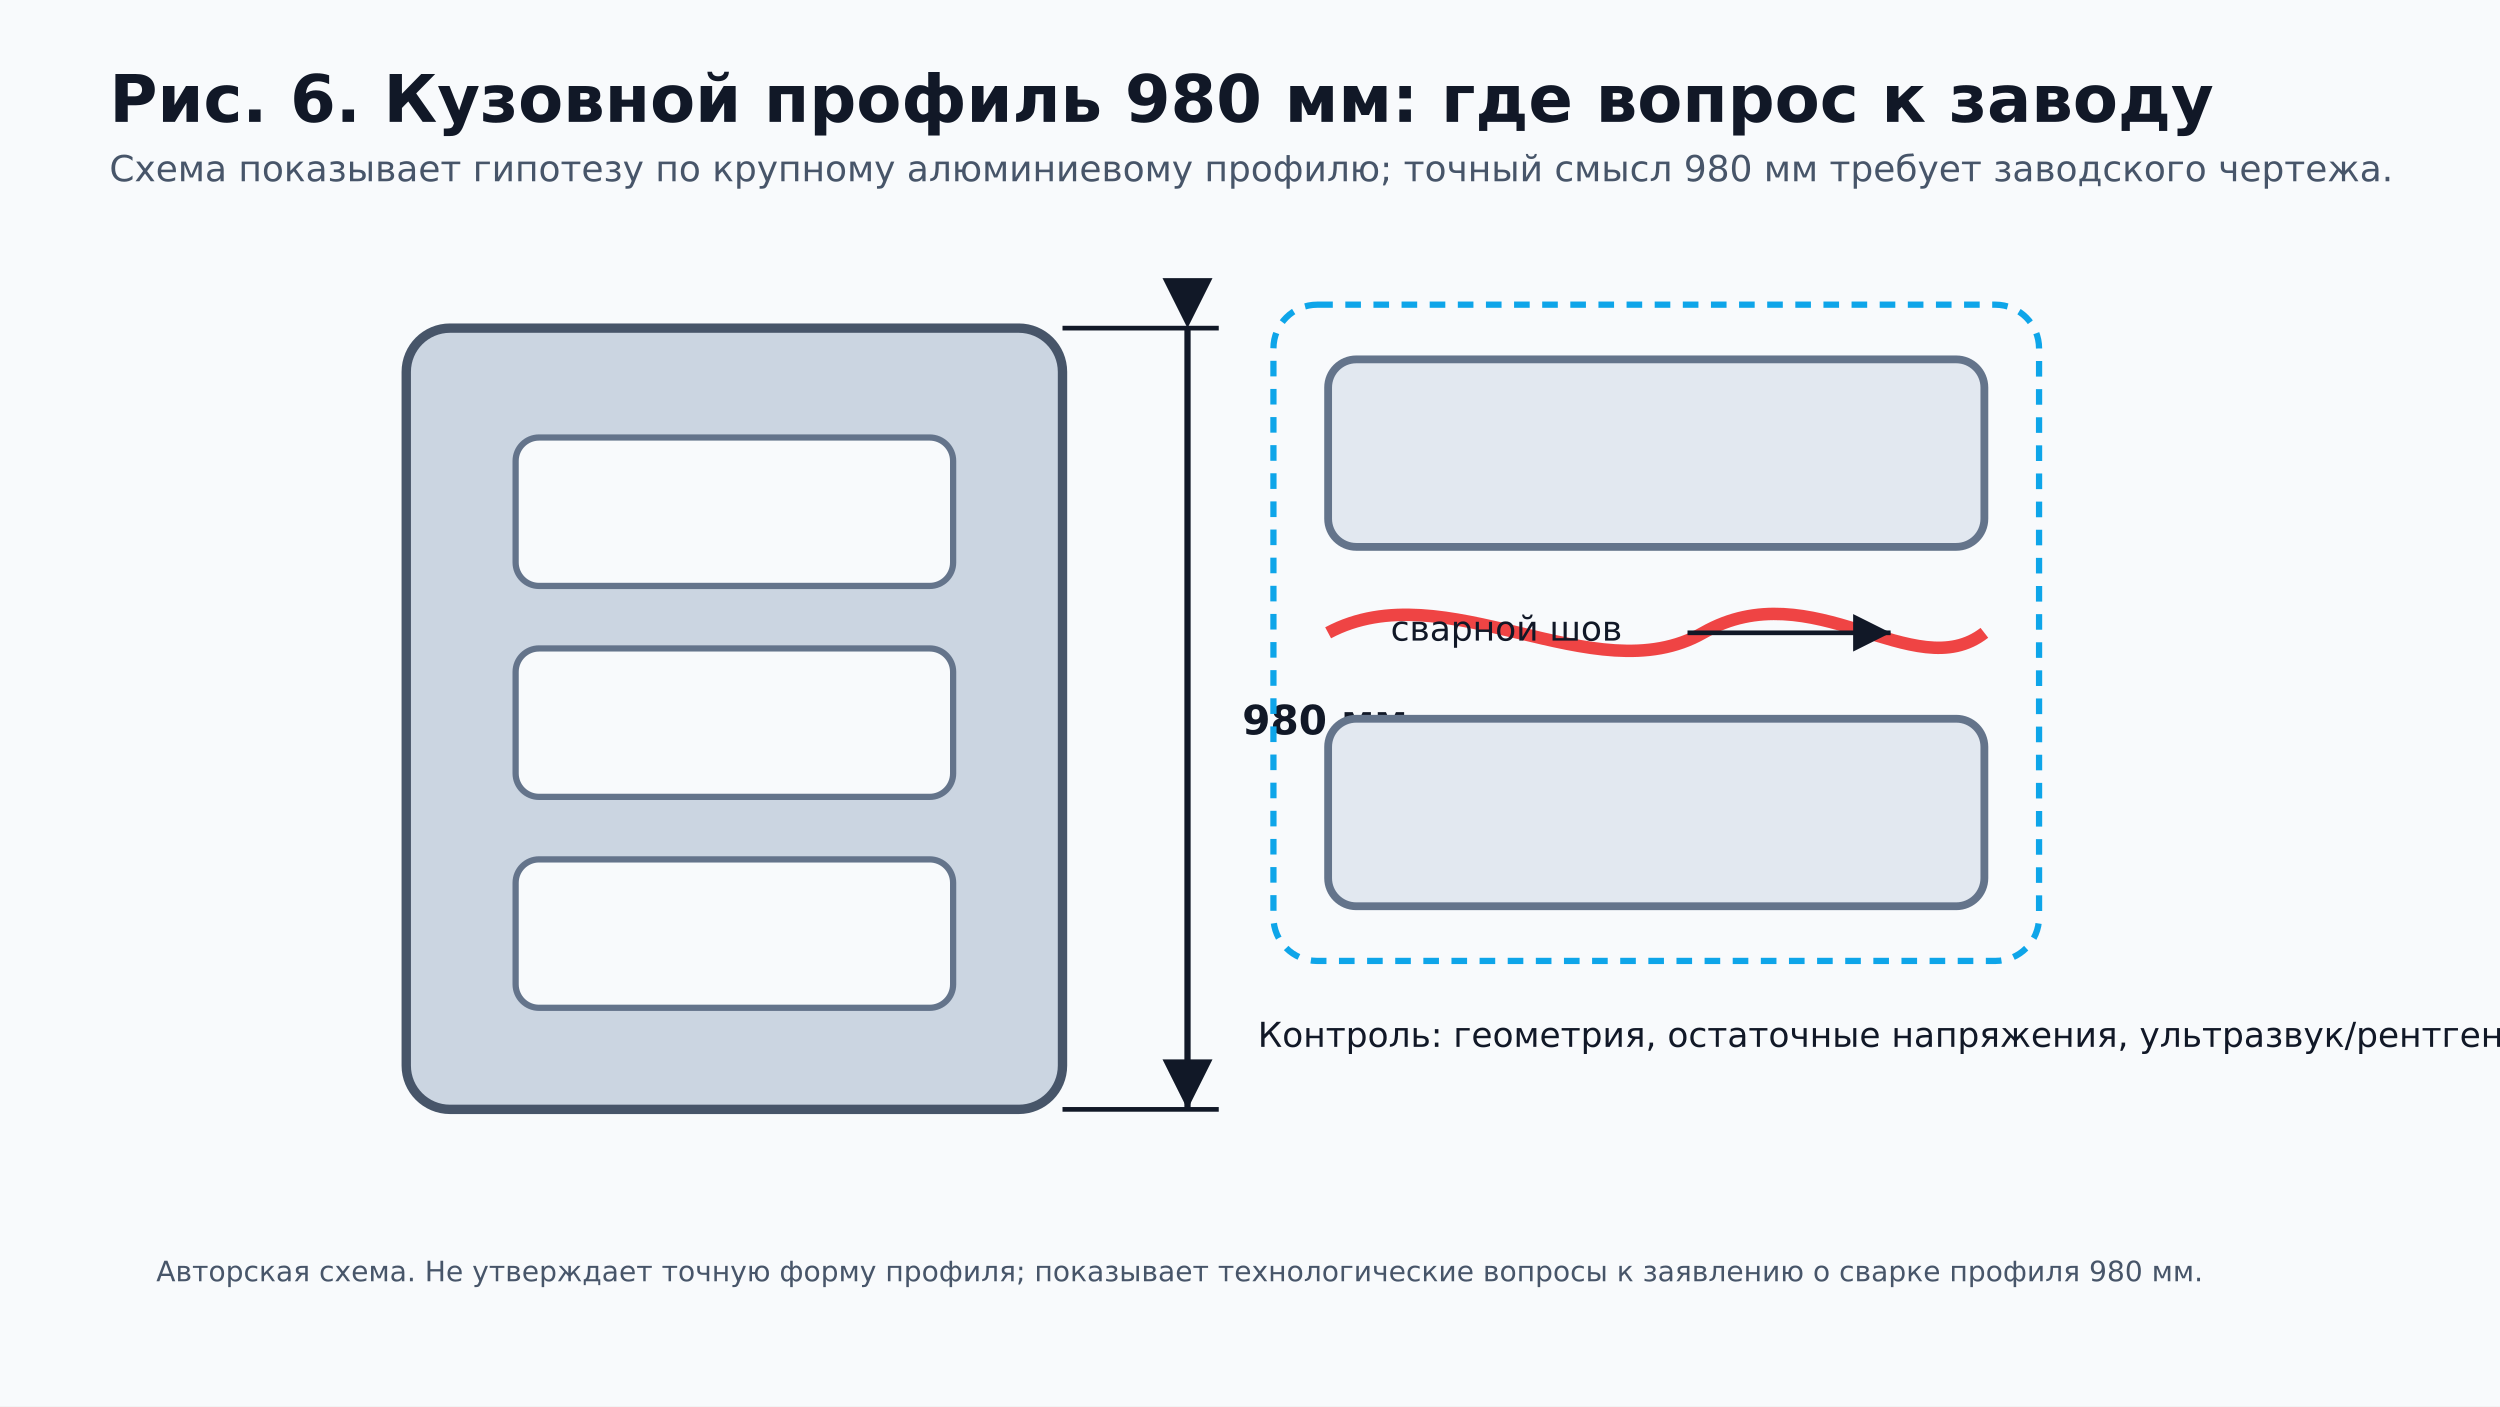
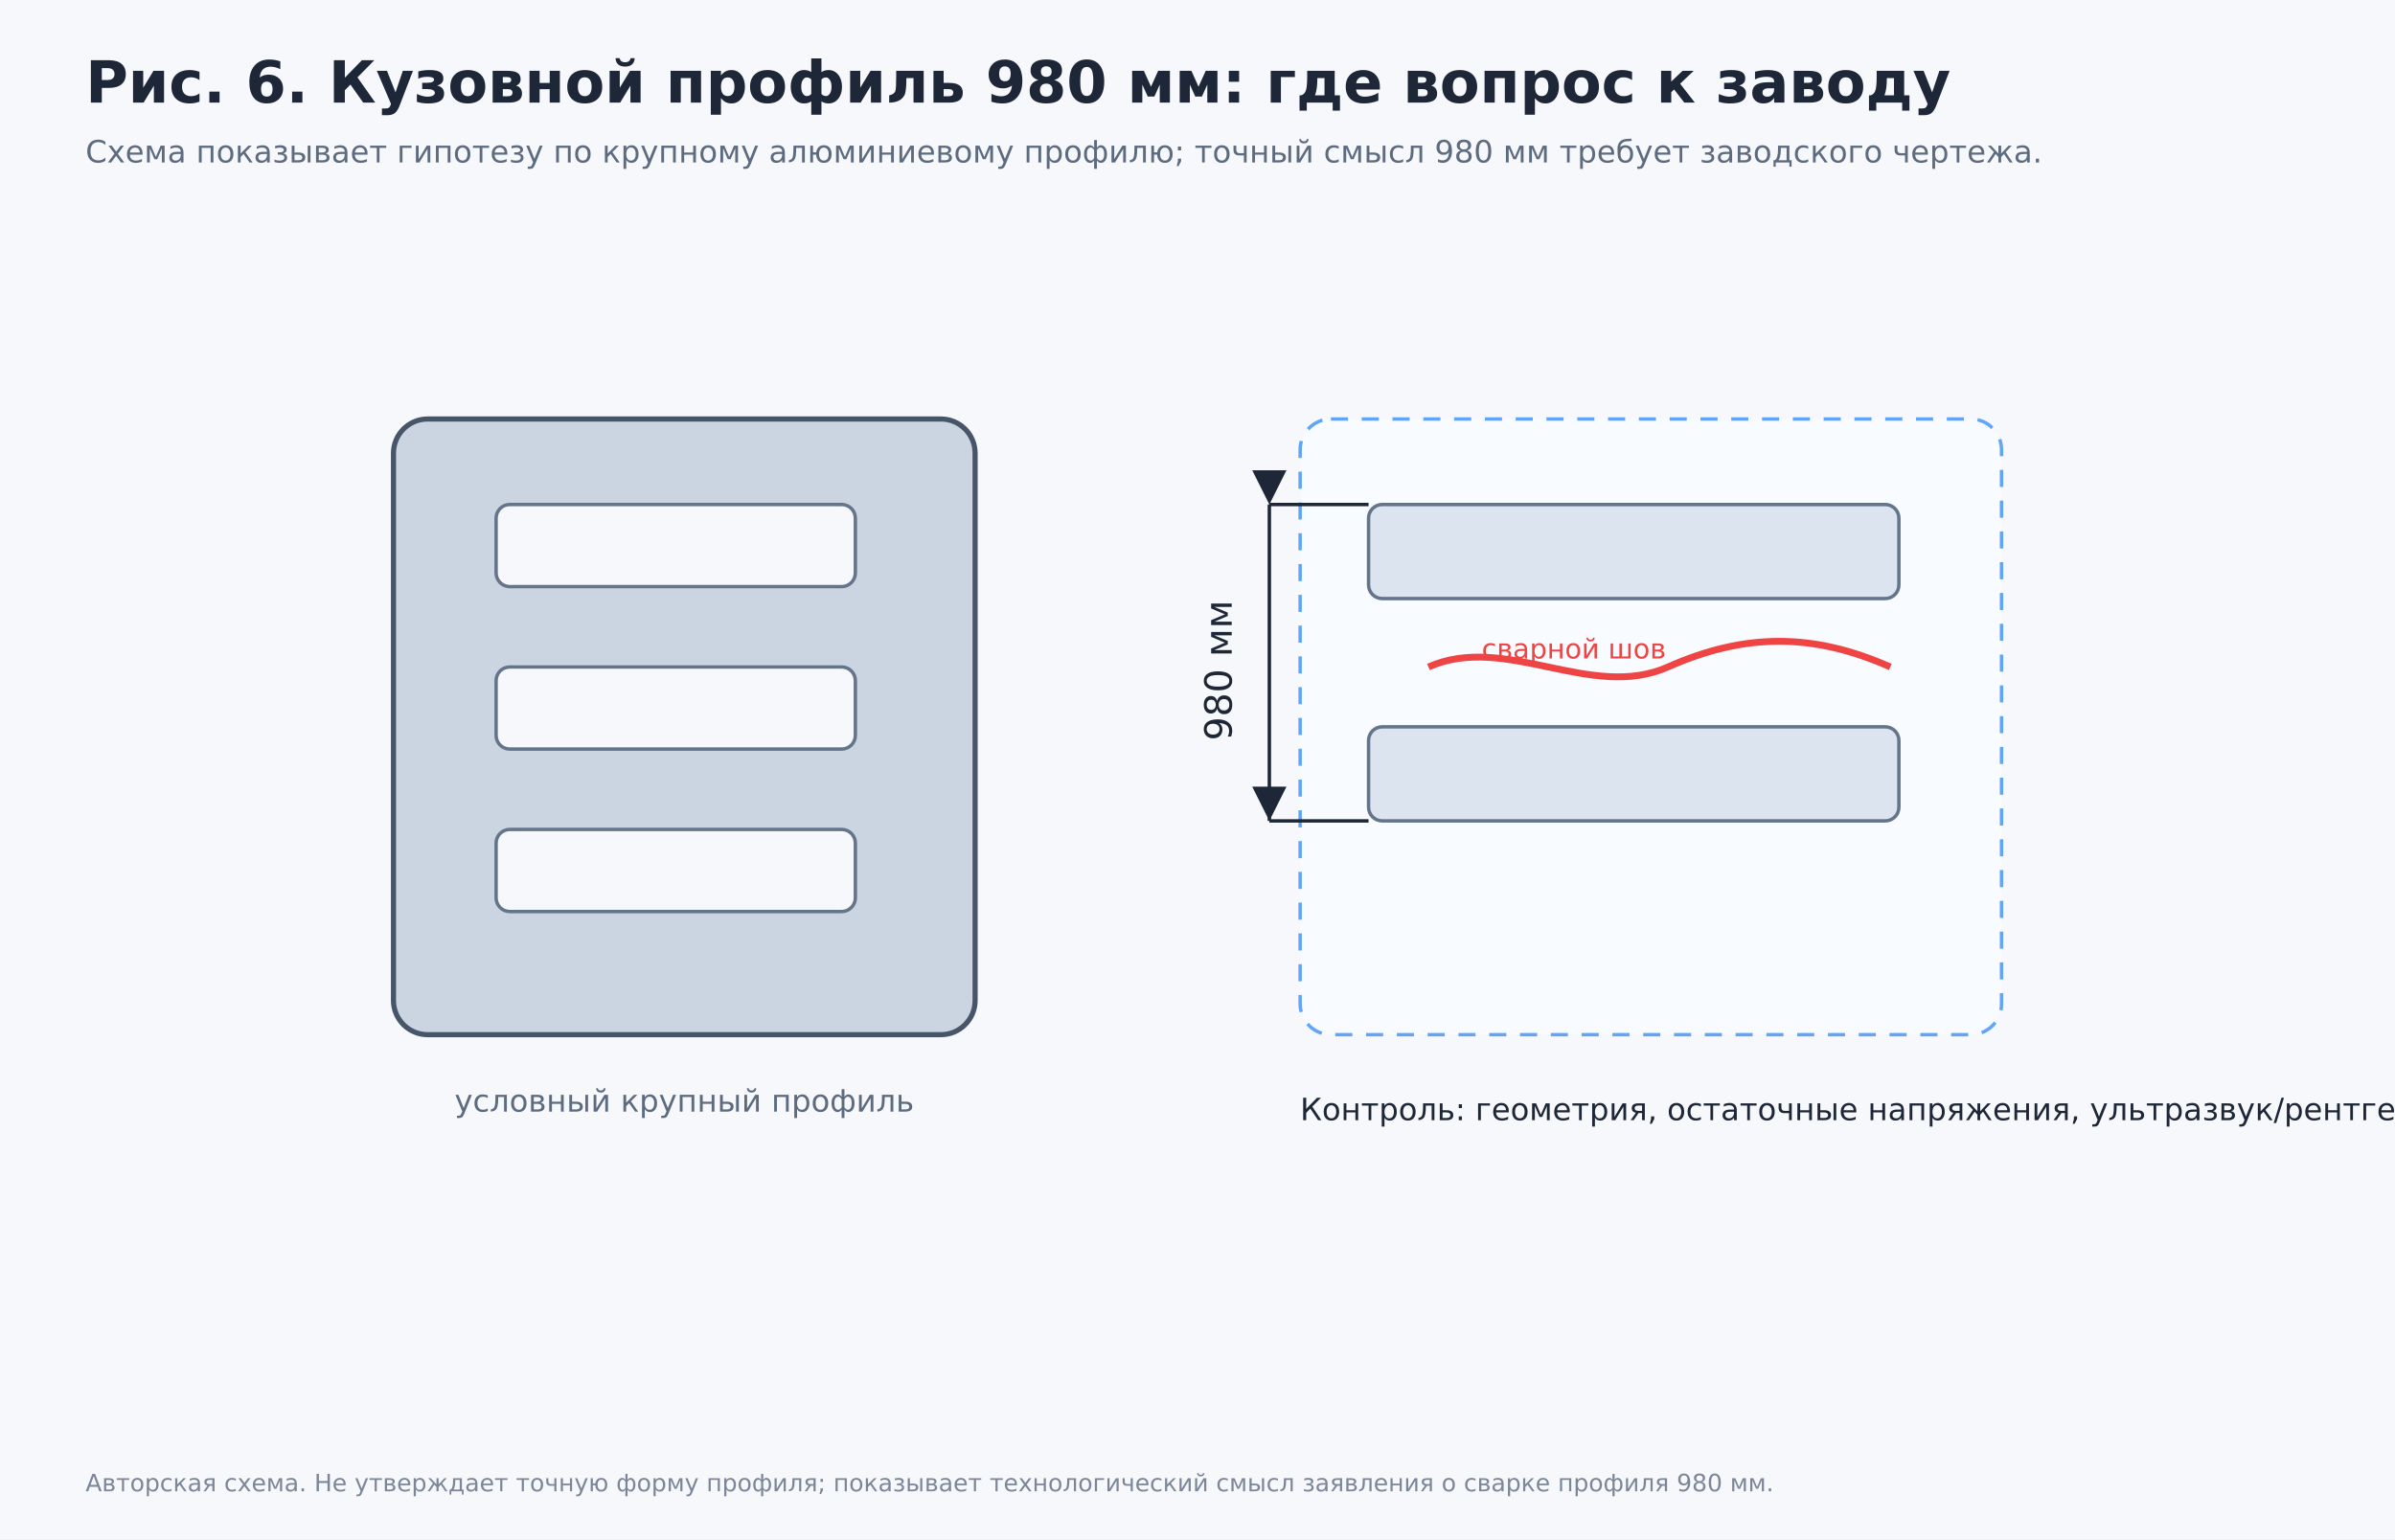
- <svg xmlns="http://www.w3.org/2000/svg" width="1600" height="900" viewBox="0 0 1600 900" role="img" aria-label="Рис. 6. Профиль 980 мм">
+ <svg xmlns="http://www.w3.org/2000/svg" baseProfile="full" height="900" version="1.1" viewBox="0 0 1400 900" width="1400">
  <defs>
-     <style>
-     .bg { fill:#0f172a; }
-     .panel { fill:#111827; stroke:#334155; stroke-width:2; }
-     .panel2 { fill:#f8fafc; stroke:#cbd5e1; stroke-width:2; }
-     .title { font-family:'DejaVu Sans', Arial, sans-serif; font-size:42px; font-weight:700; fill:#f8fafc; }
-     .subtitle { font-family:'DejaVu Sans', Arial, sans-serif; font-size:24px; fill:#cbd5e1; }
-     .label { font-family:'DejaVu Sans', Arial, sans-serif; font-size:22px; fill:#e5e7eb; }
-     .small { font-family:'DejaVu Sans', Arial, sans-serif; font-size:17px; fill:#cbd5e1; }
-     .darklabel { font-family:'DejaVu Sans', Arial, sans-serif; font-size:22px; fill:#111827; }
-     .darksmall { font-family:'DejaVu Sans', Arial, sans-serif; font-size:17px; fill:#334155; }
-     .note { font-family:'DejaVu Sans', Arial, sans-serif; font-size:15px; fill:#94a3b8; }
-     .red { stroke:#ef4444; } .violet { stroke:#a855f7; } .cyan { stroke:#06b6d4; } .orange { stroke:#f59e0b; } .green { stroke:#22c55e; } .blue { stroke:#3b82f6; }
-     .thin { stroke-width:3; fill:none; } .thick { stroke-width:9; fill:none; stroke-linecap:round; stroke-linejoin:round; }
-     .dash { stroke-dasharray:16 10; }
-   </style>
-     <marker id="arrow" markerWidth="12" markerHeight="12" refX="10" refY="6" orient="auto" markerUnits="strokeWidth">
-       <path d="M2,2 L10,6 L2,10 Z" fill="#e5e7eb" />
+     <marker id="arrow" markerHeight="10" markerWidth="10" orient="auto" refX="10" refY="5">
+       <path d="M 0 0 L 10 5 L 0 10 z" fill="#1d2737" />
    </marker>
-     <marker id="arrowDark" markerWidth="12" markerHeight="12" refX="10" refY="6" orient="auto" markerUnits="strokeWidth">
-       <path d="M2,2 L10,6 L2,10 Z" fill="#111827" />
+     <marker id="arrow_white" markerHeight="10" markerWidth="10" orient="auto" refX="10" refY="5">
+       <path d="M 0 0 L 10 5 L 0 10 z" fill="white" />
+     </marker>
+     <marker id="dot" markerHeight="8" markerWidth="8" orient="auto" refX="4" refY="4">
+       <circle cx="4" cy="4" fill="#1d2737" r="3" />
    </marker>
  </defs>
-   <rect x="0" y="0" width="1600" height="900" fill="#f8fafc" />
-   <text x="70" y="78" style="font-family:DejaVu Sans,Arial; font-size:42px; font-weight:700; fill:#111827">Рис. 6. Кузовной профиль 980 мм: где вопрос к заводу</text>
-   <text x="70" y="116" style="font-family:DejaVu Sans,Arial; font-size:23px; fill:#475569">Схема показывает гипотезу по крупному алюминиевому профилю; точный смысл 980 мм требует заводского чертежа.</text>
-   <g transform="translate(260,210)">
-     <rect x="0" y="0" width="420" height="500" rx="28" fill="#cbd5e1" stroke="#475569" stroke-width="6" />
-     <rect x="70" y="70" width="280" height="95" rx="15" fill="#f8fafc" stroke="#64748b" stroke-width="4" />
-     <rect x="70" y="205" width="280" height="95" rx="15" fill="#f8fafc" stroke="#64748b" stroke-width="4" />
-     <rect x="70" y="340" width="280" height="95" rx="15" fill="#f8fafc" stroke="#64748b" stroke-width="4" />
-     <line x1="420" y1="0" x2="520" y2="0" stroke="#111827" stroke-width="3" />
-     <line x1="420" y1="500" x2="520" y2="500" stroke="#111827" stroke-width="3" />
-     <line x1="500" y1="0" x2="500" y2="500" stroke="#111827" stroke-width="4" marker-start="url(#arrowDark)" marker-end="url(#arrowDark)" />
-     <text x="535" y="260" style="font-family:DejaVu Sans,Arial; font-size:26px; font-weight:700; fill:#111827">980 мм</text>
-   </g>
-   <rect x="850" y="230" width="420" height="120" rx="18" fill="#e2e8f0" stroke="#64748b" stroke-width="5" />
-   <rect x="850" y="460" width="420" height="120" rx="18" fill="#e2e8f0" stroke="#64748b" stroke-width="5" />
-   <path d="M850 405 C925 365,1020 445,1090 405 C1160 365,1225 440,1270 405" fill="none" stroke="#ef4444" stroke-width="8" />
-   <text x="890" y="410" style="font-family:DejaVu Sans,Arial; font-size:22px; fill:#111827">сварной шов</text>
-   <line x1="1080" y1="405" x2="1210" y2="405" stroke="#111827" stroke-width="3" marker-end="url(#arrowDark)" />
-   <text x="805" y="670" style="font-family:DejaVu Sans,Arial; font-size:22px; fill:#111827">Контроль: геометрия, остаточные напряжения, ультразвук/рентген, усталость</text>
-   <g stroke="#0ea5e9" stroke-width="4" stroke-dasharray="10 8" fill="none">
-     <rect x="815" y="195" width="490" height="420" rx="28" />
-   </g>
-   <text x="100" y="820" style="font-family:DejaVu Sans,Arial; font-size:18px; fill:#475569">Авторская схема. Не утверждает точную форму профиля; показывает технологические вопросы к заявлению о сварке профиля 980 мм.</text>
+   <rect fill="#f7f8fb" height="900" width="1400" x="0" y="0" />
+   <text fill="#1d2737" font-family="DejaVu Sans, Arial, sans-serif" font-size="34" font-weight="700" x="50" y="60">Рис. 6. Кузовной профиль 980 мм: где вопрос к заводу</text>
+   <text fill="#5c6b80" font-family="DejaVu Sans, Arial, sans-serif" font-size="18" x="50" y="95">Схема показывает гипотезу по крупному алюминиевому профилю; точный смысл 980 мм требует заводского чертежа.</text>
+   <rect fill="#cbd5e1" height="360" rx="20" stroke="#475569" stroke-width="3" width="340" x="230" y="245" />
+   <rect fill="#f7f8fb" height="48" rx="8" stroke="#64748b" stroke-width="2" width="210" x="290" y="295" />
+   <rect fill="#f7f8fb" height="48" rx="8" stroke="#64748b" stroke-width="2" width="210" x="290" y="390" />
+   <rect fill="#f7f8fb" height="48" rx="8" stroke="#64748b" stroke-width="2" width="210" x="290" y="485" />
+   <text fill="#5c6b80" font-family="DejaVu Sans, Arial, sans-serif" font-size="18" text-anchor="middle" x="400" y="650">условный крупный профиль</text>
+   <rect fill="#f8fbff" height="360" rx="18" stroke="#60a5fa" stroke-dasharray="10,8" stroke-width="2" width="410" x="760" y="245" />
+   <rect fill="#dbe4ef" height="55" rx="8" stroke="#64748b" stroke-width="2" width="310" x="800" y="295" />
+   <rect fill="#dbe4ef" height="55" rx="8" stroke="#64748b" stroke-width="2" width="310" x="800" y="425" />
+   <path d="M 835 390 C 880 370, 930 410, 975 390 S 1060 370, 1105 390" fill="none" stroke="#ef4444" stroke-width="4" />
+   <text fill="#ef4444" font-family="DejaVu Sans, Arial, sans-serif" font-size="16" text-anchor="middle" x="920" y="385">сварной шов</text>
+   <line marker-end="url(#arrow)" marker-start="url(#arrow)" stroke="#1d2737" stroke-width="2" x1="742" x2="742" y1="295" y2="480" />
+   <text fill="#1d2737" font-family="DejaVu Sans, Arial, sans-serif" font-size="22" text-anchor="middle" transform="rotate(-90,720,392)" x="720" y="392">980 мм</text>
+   <line stroke="#1d2737" stroke-width="2" x1="742" x2="800" y1="295" y2="295" />
+   <line stroke="#1d2737" stroke-width="2" x1="742" x2="800" y1="480" y2="480" />
+   <text fill="#1d2737" font-family="DejaVu Sans, Arial, sans-serif" font-size="18" x="760" y="655">Контроль: геометрия, остаточные напряжения, ультразвук/рентген.</text>
+   <text fill="#7b8799" font-family="DejaVu Sans, Arial, sans-serif" font-size="14" x="50" y="872">Авторская схема. Не утверждает точную форму профиля; показывает технологический смысл заявления о сварке профиля 980 мм.</text>
</svg>
